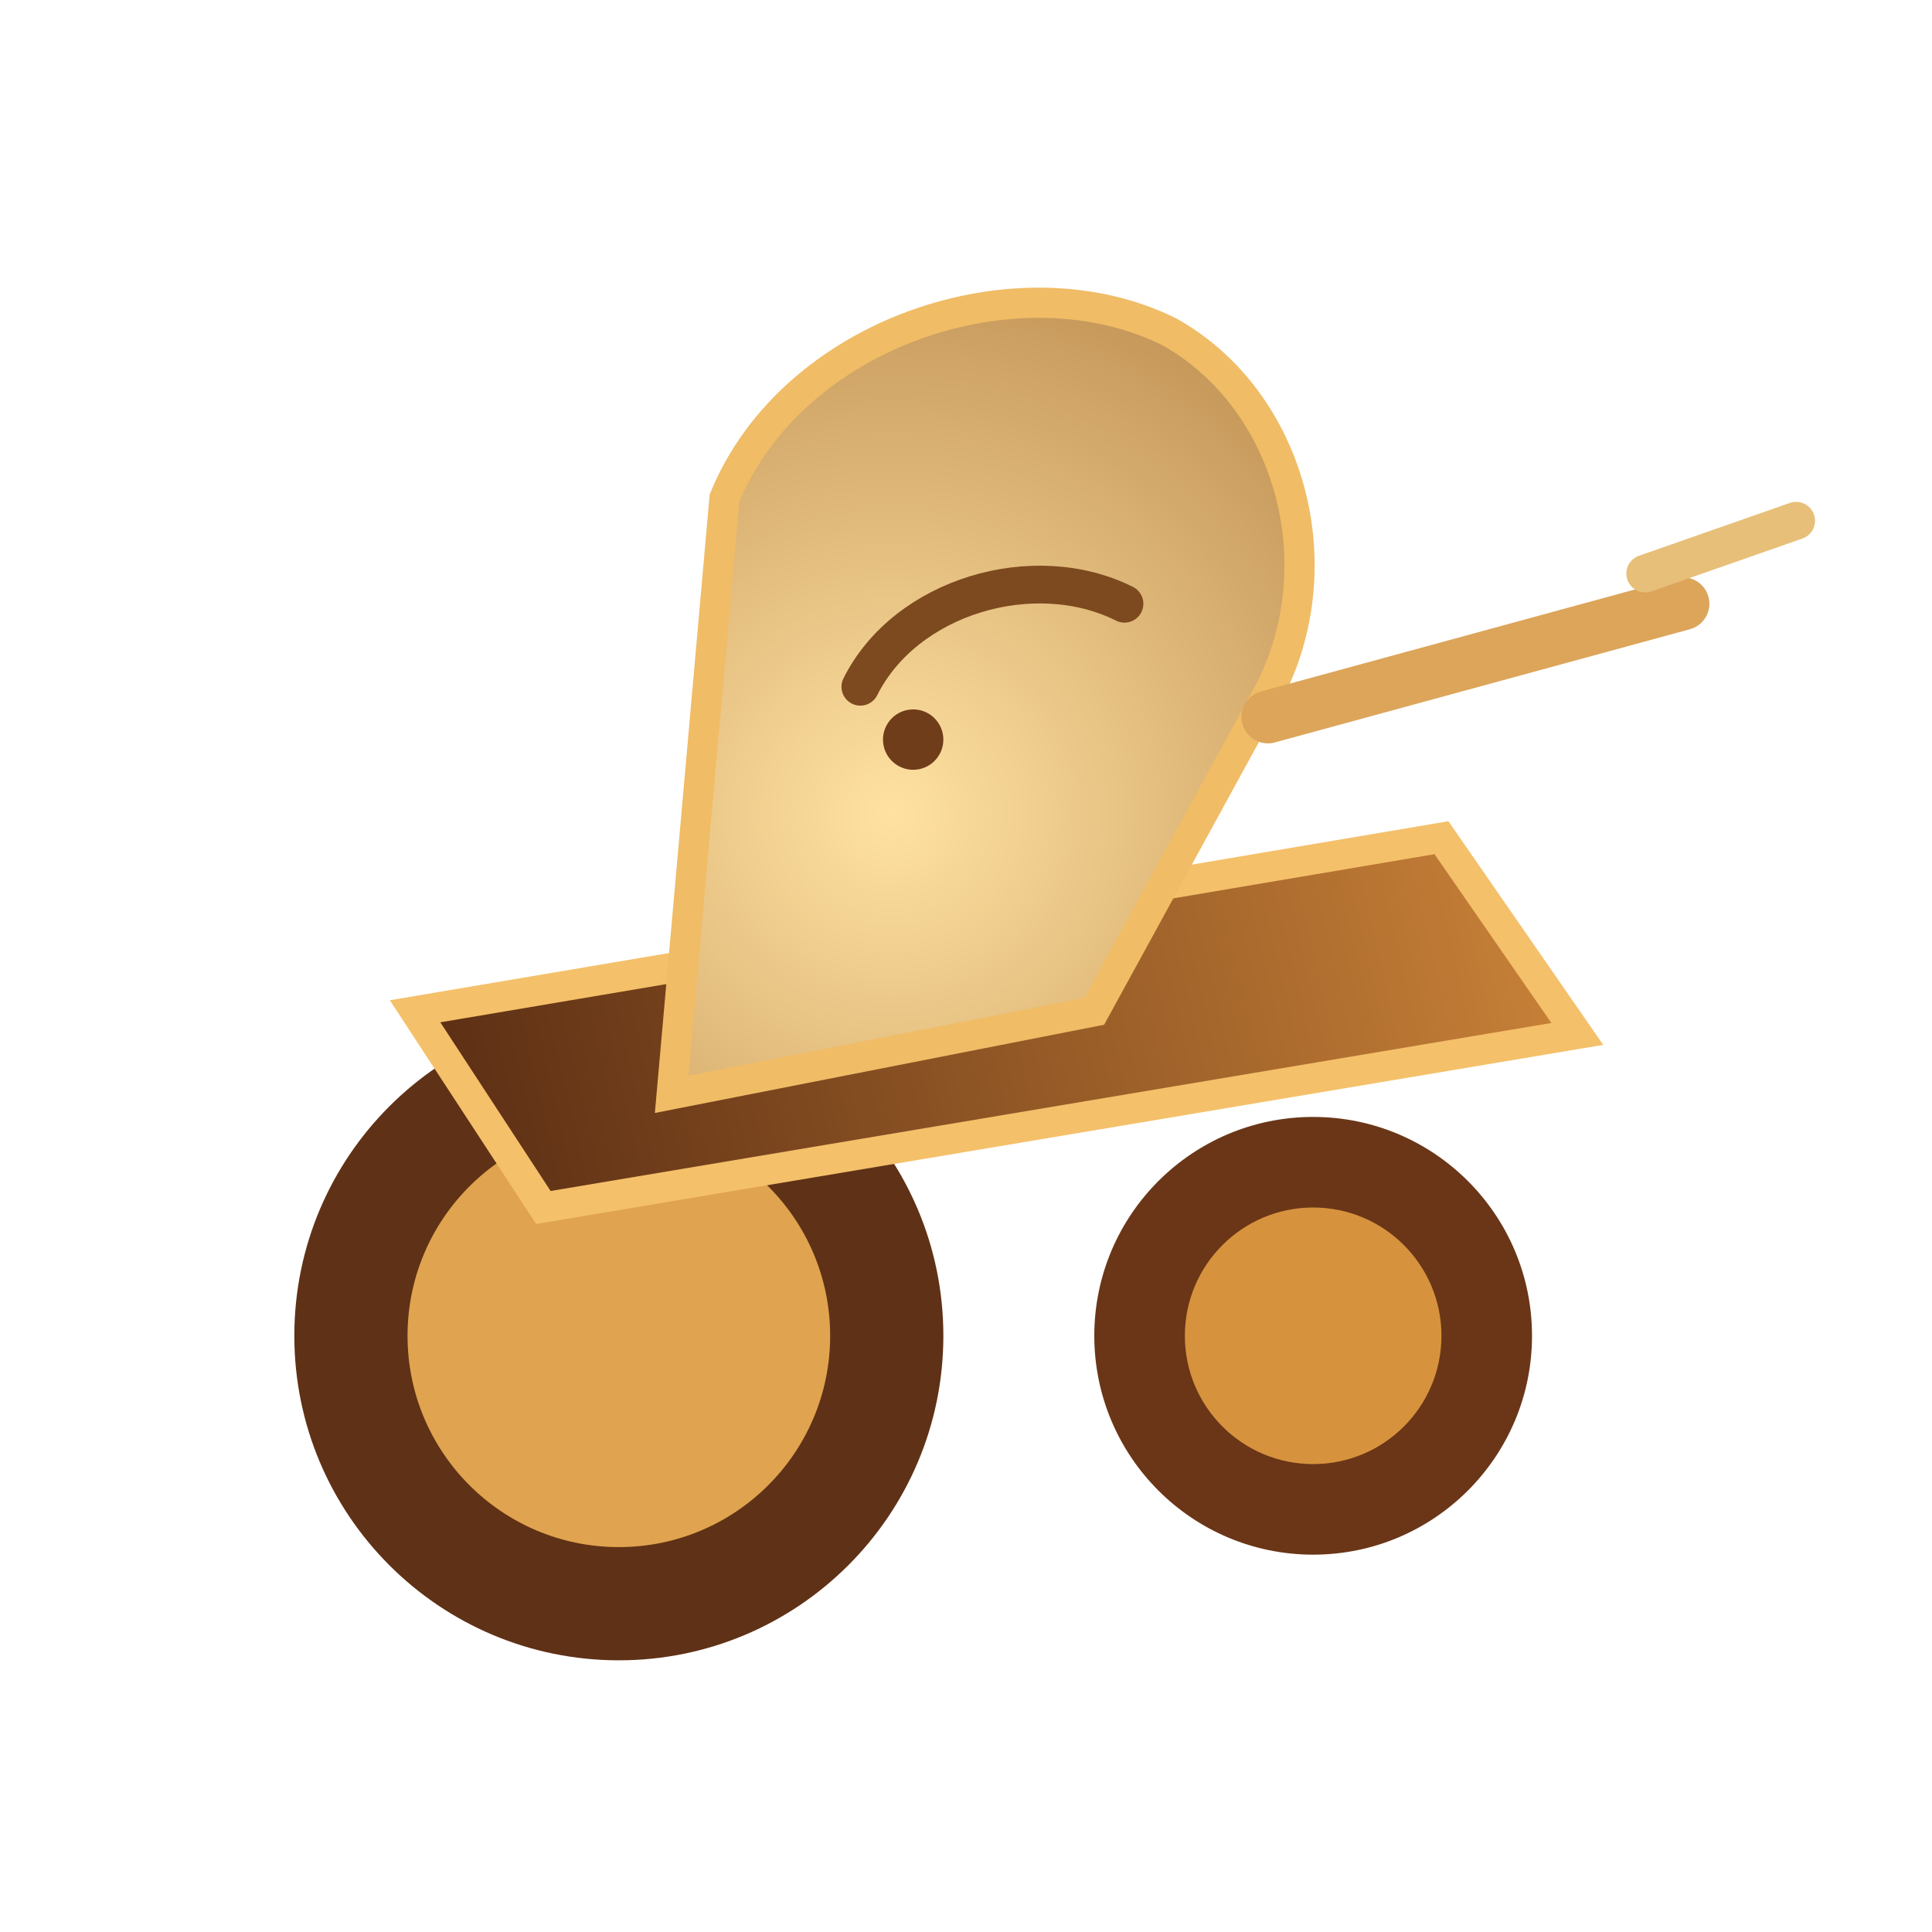
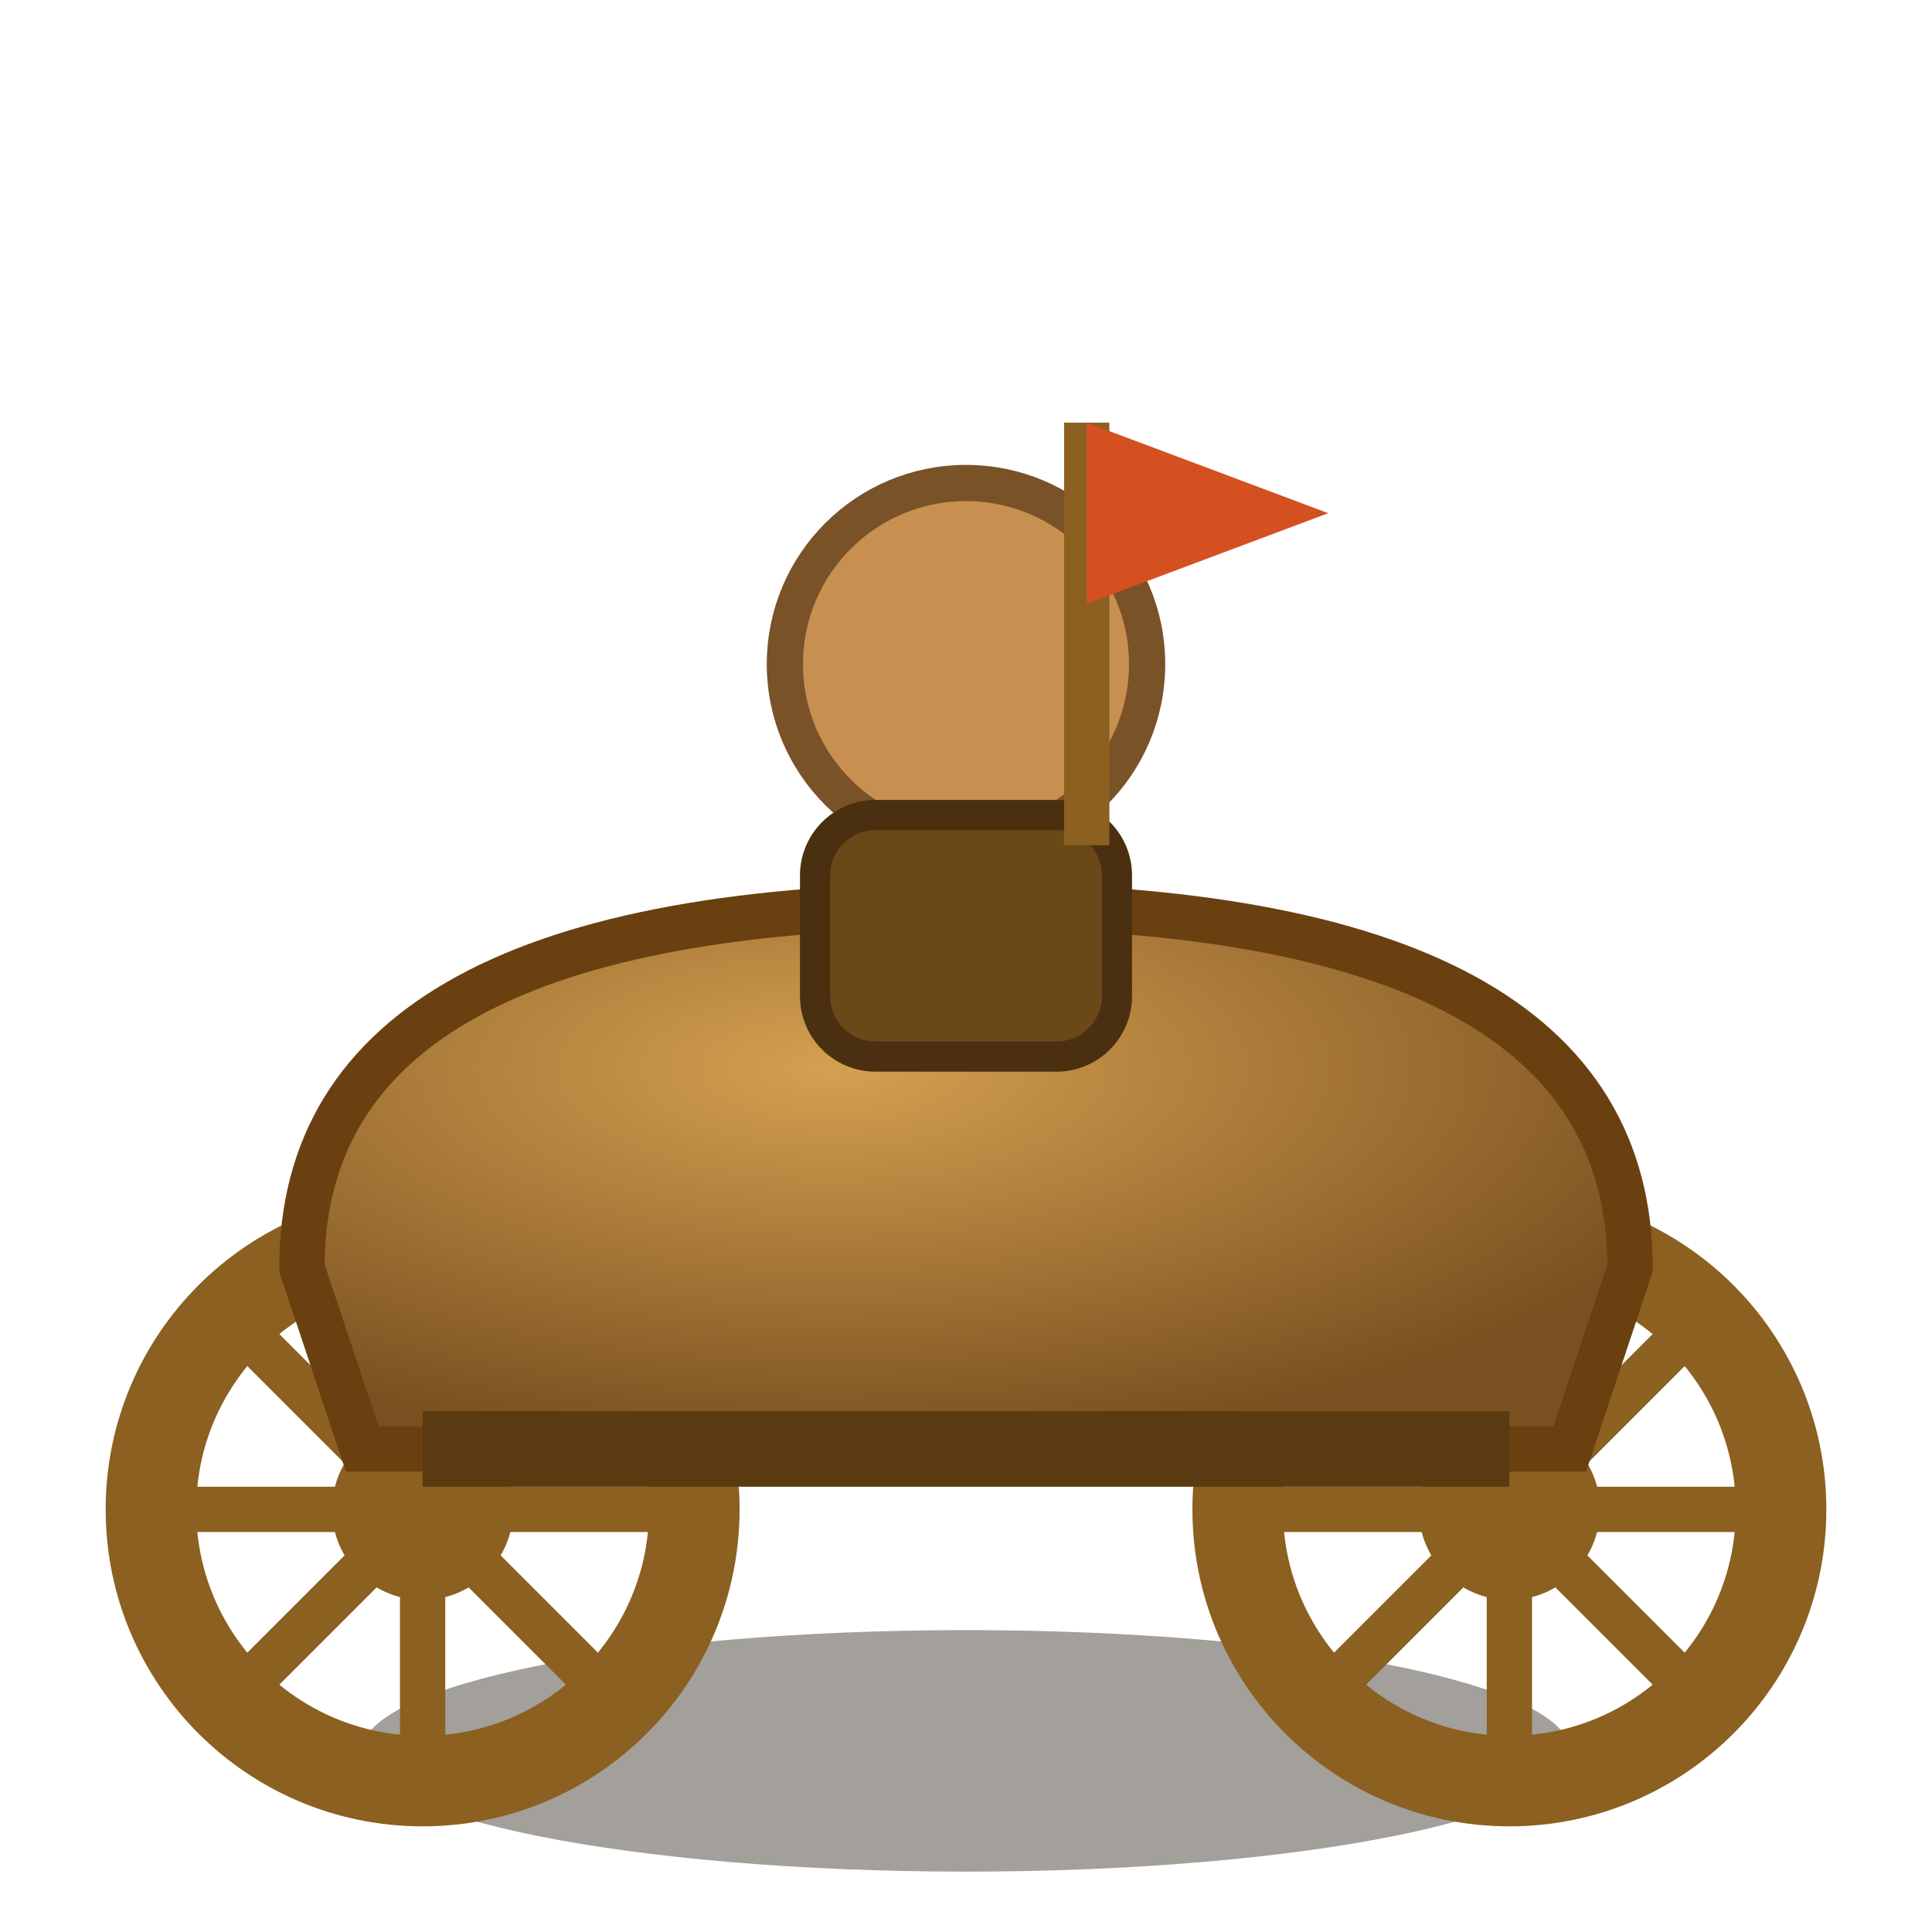
- <svg xmlns="http://www.w3.org/2000/svg" width="256" height="256" viewBox="0 0 256 256" fill="none">
+ <svg xmlns="http://www.w3.org/2000/svg" width="64" height="64" viewBox="0 0 64 64" fill="none">
  <defs>
-     <radialGradient id="cg1" cx="0" cy="0" r="1" gradientUnits="userSpaceOnUse" gradientTransform="translate(118 108) rotate(60) scale(130 130)">
-       <stop stop-color="#FFE2A2" />
-       <stop offset="1" stop-color="#9A5F23" />
+     <radialGradient id="charbody" cx="40%" cy="30%" r="70%">
+       <stop offset="0%" stop-color="#D4A050" />
+       <stop offset="100%" stop-color="#7A5020" />
    </radialGradient>
-     <linearGradient id="cg2" x1="62" y1="156" x2="208" y2="122" gradientUnits="userSpaceOnUse">
-       <stop stop-color="#5D2F14" />
-       <stop offset="1" stop-color="#C98238" />
-     </linearGradient>
  </defs>
-   <circle cx="82" cy="177" r="43" fill="#5F3116" />
-   <circle cx="82" cy="177" r="28" fill="#E0A34F" />
-   <circle cx="174" cy="177" r="29" fill="#6A3617" />
-   <circle cx="174" cy="177" r="17" fill="#D7923E" />
-   <path d="M55 134L191 111L209 137L72 160L55 134Z" fill="url(#cg2)" stroke="#F4C06A" stroke-width="4" />
-   <path d="M96 66C105 44 135 34 155 44C171 53 177 75 168 92L145 134L89 145L96 66Z" fill="url(#cg1)" stroke="#F0BC66" stroke-width="4" />
-   <path d="M168 95L223 80" stroke="#DCA55A" stroke-width="7" stroke-linecap="round" />
-   <path d="M218 76L238 69" stroke="#E7BF78" stroke-width="5" stroke-linecap="round" />
-   <path d="M114 91C120 79 137 74 149 80" stroke="#7D491F" stroke-width="5" stroke-linecap="round" />
-   <circle cx="121" cy="98" r="4" fill="#6F3D19" />
+   <ellipse cx="32" cy="58" rx="20" ry="4" fill="#1A0E06" opacity="0.4" />
+   <circle cx="14" cy="50" r="9" fill="none" stroke="#8B6020" stroke-width="3" />
+   <circle cx="14" cy="50" r="3" fill="#8B6020" />
+   <line x1="14" y1="41" x2="14" y2="59" stroke="#8B6020" stroke-width="1.5" />
+   <line x1="5" y1="50" x2="23" y2="50" stroke="#8B6020" stroke-width="1.5" />
+   <line x1="7.6" y1="43.6" x2="20.4" y2="56.4" stroke="#8B6020" stroke-width="1.5" />
+   <line x1="7.6" y1="56.4" x2="20.4" y2="43.6" stroke="#8B6020" stroke-width="1.5" />
+   <circle cx="50" cy="50" r="9" fill="none" stroke="#8B6020" stroke-width="3" />
+   <circle cx="50" cy="50" r="3" fill="#8B6020" />
+   <line x1="50" y1="41" x2="50" y2="59" stroke="#8B6020" stroke-width="1.5" />
+   <line x1="41" y1="50" x2="59" y2="50" stroke="#8B6020" stroke-width="1.5" />
+   <line x1="43.6" y1="43.6" x2="56.4" y2="56.4" stroke="#8B6020" stroke-width="1.5" />
+   <line x1="43.6" y1="56.4" x2="56.4" y2="43.6" stroke="#8B6020" stroke-width="1.5" />
+   <path d="M10 42 Q10 30 32 30 Q54 30 54 42 L52 48 L12 48Z" fill="url(#charbody)" stroke="#6A4010" stroke-width="1.5" />
+   <circle cx="32" cy="22" r="6" fill="#C89050" stroke="#7A5228" stroke-width="1.2" />
+   <rect x="27" y="27" width="10" height="8" rx="2" fill="#6A4818" stroke="#4A3010" stroke-width="1" />
+   <line x1="14" y1="48" x2="50" y2="48" stroke="#5A3A10" stroke-width="2.5" />
+   <line x1="36" y1="28" x2="36" y2="14" stroke="#8B6020" stroke-width="1.5" />
+   <path d="M36 14 L44 17 L36 20Z" fill="#D45020" />
</svg>
